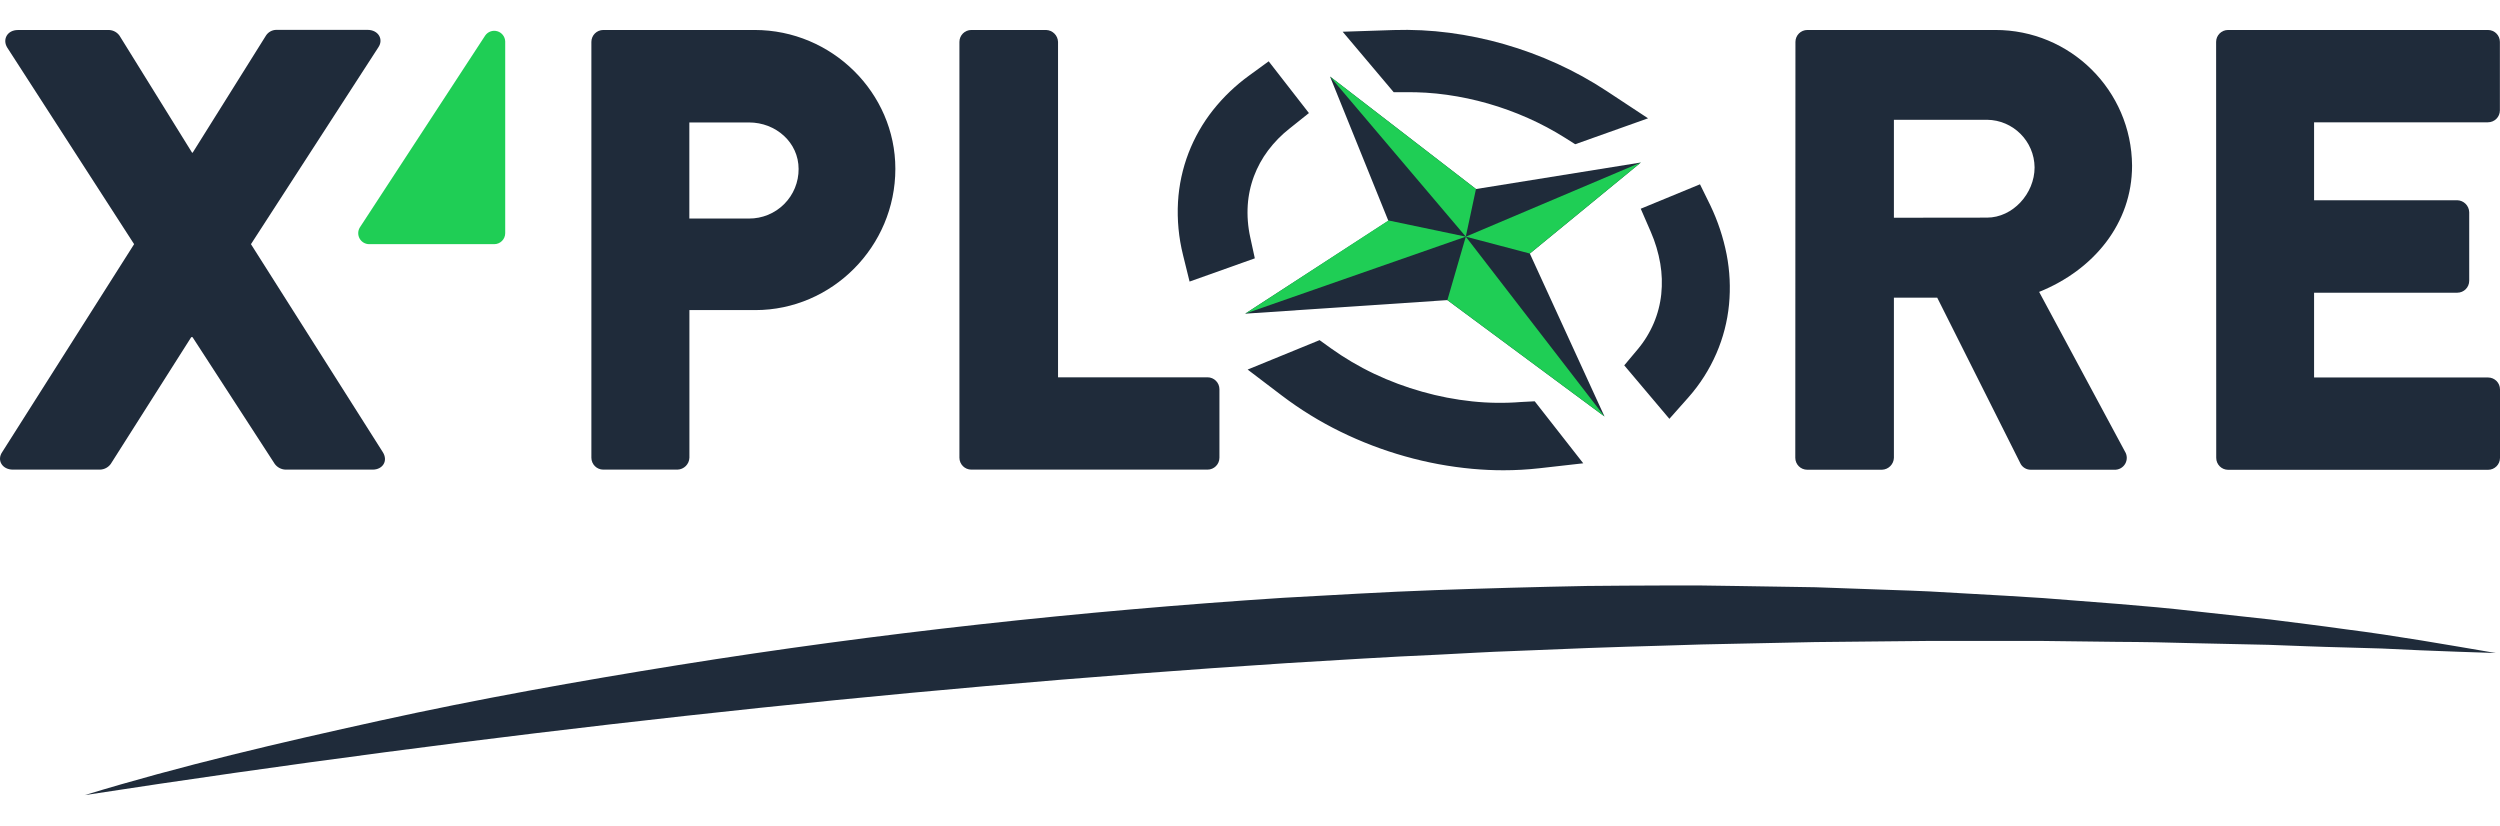
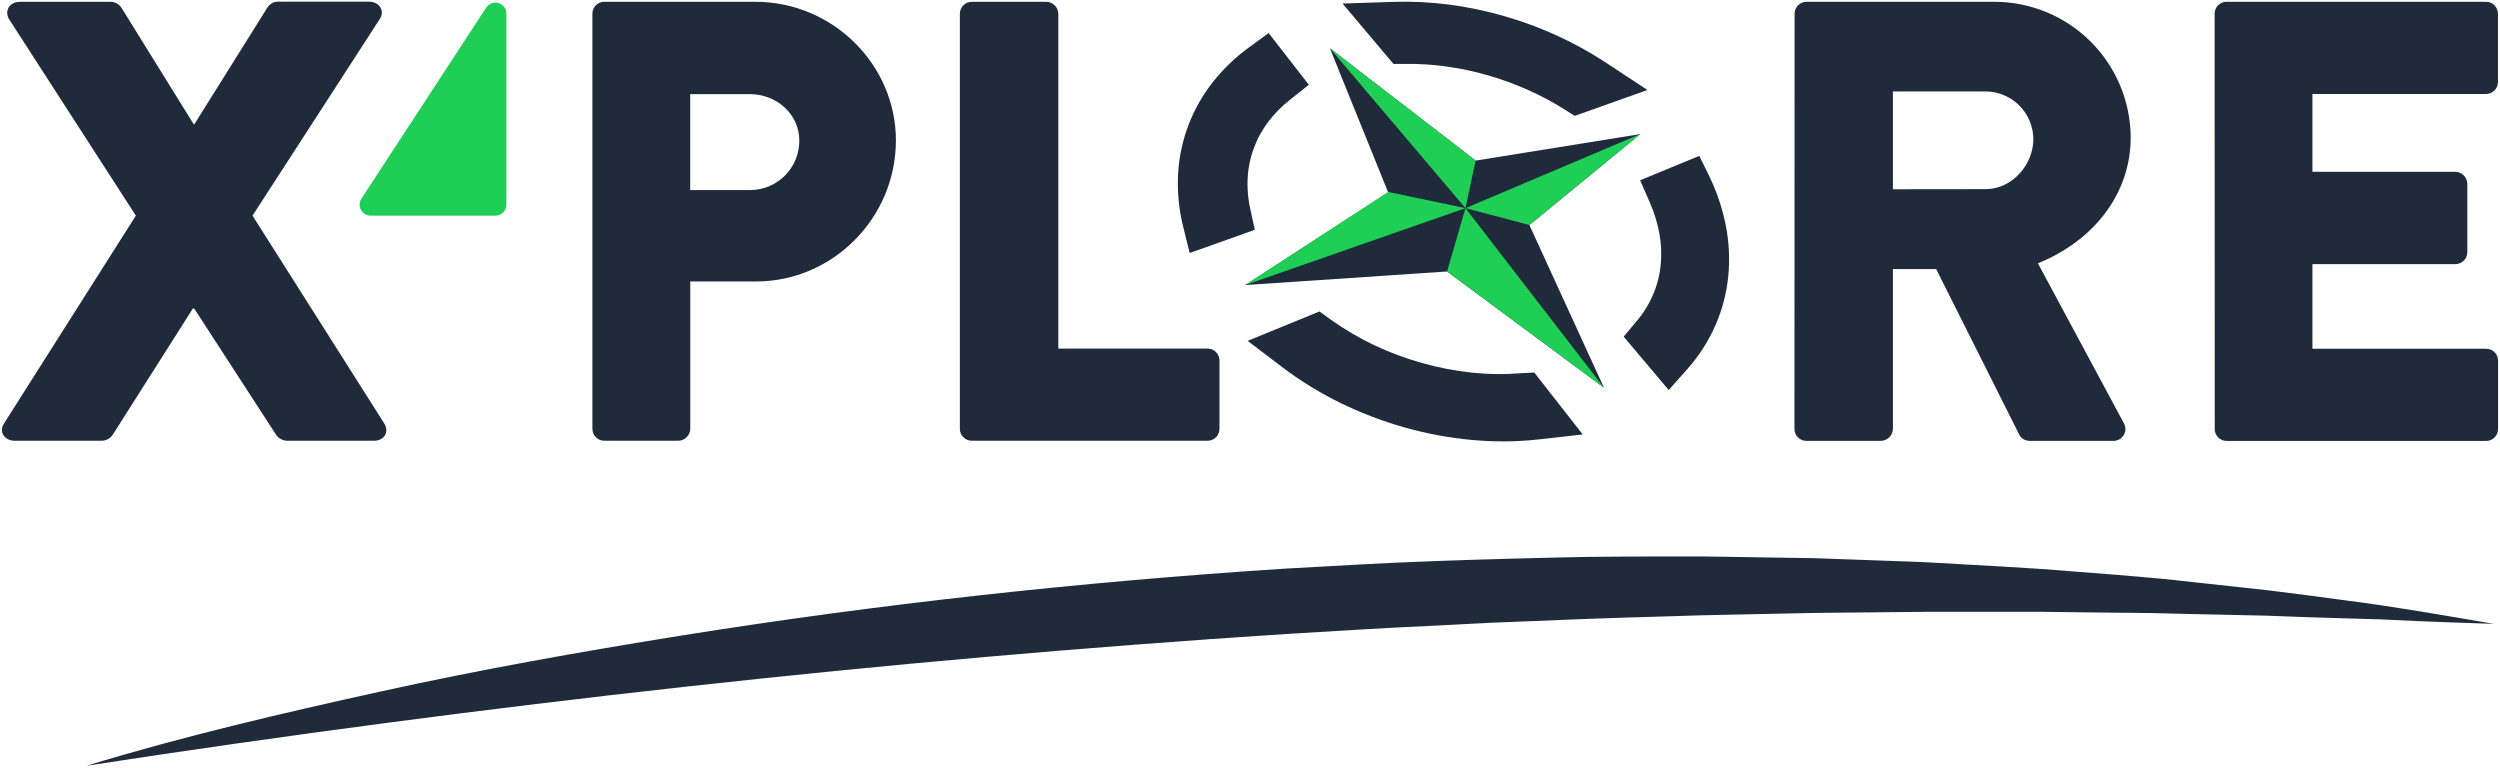
- <svg xmlns="http://www.w3.org/2000/svg" width="150" height="49.5" data-name="Calque 1" version="1.1" viewBox="0 0 682.94 209.05">
-   <defs>
-     <style>.cls-1,.cls-2{fill:#1f2b3a;}.cls-1{stroke:#1f2b3a;stroke-miterlimit:10;stroke-width:7.95px;}.cls-3{fill:#1fce55;}</style>
-   </defs>
-   <path class="cls-1" d="m423.72 12.85a100.27 100.27 0 0 0-13.87-5.11 98.42 98.42 0 0 0-14.41-3 90.67 90.67 0 0 0-14.6-0.72l-5.73 0.19 7.46 8.84h1.32a78.24 78.24 0 0 1 11.89 0.75 85.72 85.72 0 0 1 11.8 2.5 87.3 87.3 0 0 1 11.4 4.14 83.66 83.66 0 0 1 10.68 5.69l1.14 0.72 10.56-3.76-4.66-3.07a95.81 95.81 0 0 0-12.98-7.17z" />
-   <path class="cls-1" d="m467.77 62.1a51.92 51.92 0 0 0-4.13-12.44l-1.17-2.38-9 3.71 1.13 2.6a41.34 41.34 0 0 1 2.87 9.6 34.83 34.83 0 0 1 0.3 9.43 31.76 31.76 0 0 1-2.32 9 32.55 32.55 0 0 1-5.05 8.23l-1.5 1.79 7.21 8.54 2.13-2.4a41.32 41.32 0 0 0 7-11 40.17 40.17 0 0 0 3.13-12.11 43.94 43.94 0 0 0-0.6-12.57z" />
-   <path class="cls-1" d="m352.02 22.07-6.22-8-2.17 1.58a46.17 46.17 0 0 0-9.13 8.71 41.06 41.06 0 0 0-6.1 10.67 40.44 40.44 0 0 0-2.63 12.22 44.66 44.66 0 0 0 1.26 13.29l0.74 3 10.39-3.7-0.52-2.39a35.42 35.42 0 0 1-0.75-9.87 31.91 31.91 0 0 1 1.94-9 32.29 32.29 0 0 1 4.38-8 36.32 36.32 0 0 1 6.63-6.77z" />
-   <path class="cls-1" d="m415.83 105.62a76.09 76.09 0 0 1-14.08-0.18 85 85 0 0 1-14.3-2.76 87.19 87.19 0 0 1-13.76-5.14 81.66 81.66 0 0 1-12.5-7.37l-1.25-0.9-11.17 4.57 3.88 2.95a93.34 93.34 0 0 0 15.27 9.4 100.15 100.15 0 0 0 17 6.49 97.58 97.58 0 0 0 17.68 3.28q4.08 0.37 8.1 0.37a83.46 83.46 0 0 0 9.34-0.52l4.95-0.56-7.6-9.71z" />
-   <polygon class="cls-2" transform="translate(-158.53 -395.46)" points="561.73 438.94 521.86 408.21 537.8 447.63 498.68 472.99 553.92 469.28 596.84 501.07 576.44 456.56 606.77 431.69" />
-   <polygon class="cls-3" transform="translate(-158.53 -395.46)" points="537.82 447.52 498.68 472.99 558.95 451.95" />
-   <polygon class="cls-3" transform="translate(-158.53 -395.46)" points="561.73 438.94 521.86 408.21 558.95 451.95" />
-   <polygon class="cls-3" transform="translate(-158.53 -395.46)" points="576.44 456.56 606.77 431.69 558.95 451.95" />
-   <polygon class="cls-3" transform="translate(-158.53 -395.46)" points="553.92 469.28 596.84 501.07 558.95 451.95" />
-   <path class="cls-2" d="m23.137 209.05c26.48-8.09 53.47-14.36 80.5-20.32 27.03-5.96 54.32-10.81 81.66-15.21 54.7-8.76 109.85-14.76 165.16-18.37 13.84-0.75 27.67-1.61 41.52-2.1s27.71-0.87 41.56-1.14c6.93-0.1 13.86-0.08 20.79-0.13h10.39l10.39 0.15 20.78 0.33 20.78 0.74c3.46 0.13 6.92 0.22 10.38 0.4l10.38 0.59c6.92 0.4 13.83 0.75 20.74 1.23 13.81 1.12 27.63 2 41.4 3.59l20.65 2.26c6.87 0.88 13.74 1.71 20.59 2.68 13.73 1.74 27.37 4.17 41 6.48-6.92-0.18-13.83-0.5-20.73-0.75l-10.34-0.48-10.35-0.3c-6.9-0.16-13.79-0.46-20.68-0.71l-20.65-0.45-10.33-0.25c-3.44-0.08-6.89-0.07-10.33-0.11l-20.65-0.25h-31l-10.32 0.1-20.63 0.21-20.63 0.43-10.31 0.22-10.31 0.32c-6.87 0.22-13.74 0.37-20.61 0.65l-20.61 0.83c-6.87 0.22-13.73 0.67-20.6 1-13.74 0.58-27.45 1.5-41.18 2.3q-82.32 5.34-164.42 14.42-41 4.53-82 9.93-41 5.4-81.99 11.71z" />
-   <path class="cls-2" d="m36.637 58.54-34.66-53.7c-1.37-2.23 0-4.8 2.92-4.8h25a3.7 3.7 0 0 1 2.75 1.54l19.82 31.96h0.17l20.03-32a3.41 3.41 0 0 1 2.75-1.54h25c2.92 0 4.46 2.57 2.92 4.8l-34.78 53.74 36 56.79c1.54 2.4 0 4.8-2.75 4.8h-23.82a3.82 3.82 0 0 1-2.92-1.54l-22.48-34.66h-0.34l-22 34.66a3.76 3.76 0 0 1-2.92 1.54h-23.8c-2.92 0-4.46-2.57-2.92-4.8z" />
-   <path class="cls-2" d="m161.55 3.29a3.26 3.26 0 0 1 3.26-3.26h41.35c21.1 0 38.43 17.16 38.43 37.92 0 21.27-17.33 38.6-38.26 38.6h-18v40.32a3.37 3.37 0 0 1-3.26 3.26h-20.26a3.26 3.26 0 0 1-3.26-3.26zm43.06 48.25a13.47 13.47 0 0 0 13.55-13.55c0-7.21-6.18-12.7-13.55-12.7h-16.3v26.25z" />
-   <path class="cls-2" d="m262.09 3.29a3.26 3.26 0 0 1 3.26-3.26h20.42a3.37 3.37 0 0 1 3.26 3.26v91.62h40.83a3.26 3.26 0 0 1 3.26 3.26v18.7a3.26 3.26 0 0 1-3.26 3.26h-64.51a3.26 3.26 0 0 1-3.26-3.26z" />
-   <path class="cls-2" d="m490.47 3.29a3.26 3.26 0 0 1 3.26-3.26h51.3a37.31 37.31 0 0 1 37.4 37.06c0 15.78-10.47 28.48-25.39 34.49l23.43 43.58a3.25 3.25 0 0 1-2.92 5h-22.78a3.16 3.16 0 0 1-2.75-1.54l-22.82-45.47h-11.83v43.75a3.37 3.37 0 0 1-3.26 3.26h-20.42a3.26 3.26 0 0 1-3.26-3.26zm52.33 48c7 0 13-6.52 13-13.73a13.14 13.14 0 0 0-13-13h-25.43v26.76z" />
-   <path class="cls-2" d="m605.39 3.29a3.26 3.26 0 0 1 3.26-3.26h71a3.26 3.26 0 0 1 3.26 3.26v18.7a3.26 3.26 0 0 1-3.26 3.26h-47.5v21.29h39.12a3.37 3.37 0 0 1 3.26 3.26v18.74a3.26 3.26 0 0 1-3.26 3.26h-39.12v23.16h47.53a3.26 3.26 0 0 1 3.26 3.26v18.7a3.26 3.26 0 0 1-3.26 3.26h-71a3.26 3.26 0 0 1-3.26-3.26z" />
-   <path class="cls-3" d="m138.01 3.15v52.39a3 3 0 0 1-3 3h-34.2a3 3 0 0 1-2.49-4.6l34.23-52.4a3 3 0 0 1 5.46 1.61z" />
+ <svg xmlns="http://www.w3.org/2000/svg" width="684" height="210" viewBox="0 0 684 210" fill="none">
+   <path d="M424.25 13.31C419.759 11.268 415.123 9.56 410.38 8.2C405.658 6.842 400.841 5.839 395.97 5.2C391.131 4.568 386.248 4.327 381.37 4.48L375.64 4.67L383.1 13.51H384.42C388.397 13.457 392.371 13.708 396.31 14.26C400.297 14.815 404.24 15.651 408.11 16.76C412.001 17.874 415.811 19.257 419.51 20.9C423.203 22.536 426.772 24.438 430.19 26.59L431.33 27.31L441.89 23.55L437.23 20.48C433.095 17.758 428.755 15.361 424.25 13.31V13.31Z" fill="#1F2B3A" stroke="#1F2B3A" stroke-width="7.95" stroke-miterlimit="10" />
+   <path d="M468.3 62.56C467.454 58.255 466.067 54.075 464.17 50.12L463 47.74L454 51.45L455.13 54.05C456.472 57.122 457.436 60.346 458 63.65C458.527 66.765 458.628 69.938 458.3 73.08C457.972 76.177 457.19 79.21 455.98 82.08C454.715 85.059 453.013 87.833 450.93 90.31L449.43 92.1L456.64 100.64L458.77 98.24C461.671 94.967 464.033 91.254 465.77 87.24C467.439 83.391 468.495 79.305 468.9 75.13C469.304 70.933 469.102 66.7 468.3 62.56V62.56Z" fill="#1F2B3A" stroke="#1F2B3A" stroke-width="7.95" stroke-miterlimit="10" />
+   <path d="M352.55 22.53L346.33 14.53L344.16 16.11C340.732 18.582 337.66 21.513 335.03 24.82C332.473 28.05 330.416 31.648 328.93 35.49C327.425 39.402 326.538 43.525 326.3 47.71C326.052 52.178 326.476 56.658 327.56 61L328.3 64L338.69 60.3L338.17 57.91C337.459 54.671 337.207 51.349 337.42 48.04C337.628 44.962 338.282 41.931 339.36 39.04C340.434 36.18 341.909 33.486 343.74 31.04C345.645 28.503 347.874 26.227 350.37 24.27L352.55 22.53Z" fill="#1F2B3A" stroke="#1F2B3A" stroke-width="7.95" stroke-miterlimit="10" />
+   <path d="M416.36 106.08C411.671 106.455 406.958 106.395 402.28 105.9C397.443 105.391 392.659 104.467 387.98 103.14C383.257 101.817 378.654 100.097 374.22 98C369.843 95.919 365.66 93.453 361.72 90.63L360.47 89.73L349.3 94.3L353.18 97.25C357.957 100.866 363.07 104.014 368.45 106.65C373.908 109.325 379.598 111.497 385.45 113.14C391.23 114.775 397.148 115.873 403.13 116.42C405.85 116.667 408.55 116.79 411.23 116.79C414.351 116.791 417.469 116.618 420.57 116.27L425.52 115.71L417.92 106L416.36 106.08Z" fill="#1F2B3A" stroke="#1F2B3A" stroke-width="7.95" stroke-miterlimit="10" />
+   <path d="M418.44 61.56L448.77 36.69L403.73 43.94L363.86 13.21L379.8 52.63L340.68 77.99L395.92 74.28L438.84 106.07L418.44 61.56Z" fill="#1F2B3A" />
+   <path d="M340.68 77.99L400.95 56.95L379.82 52.52L340.68 77.99Z" fill="#1FCE55" />
+   <path d="M363.86 13.21L400.95 56.95L403.73 43.94L363.86 13.21Z" fill="#1FCE55" />
+   <path d="M448.77 36.69L400.95 56.95L418.44 61.56L448.77 36.69Z" fill="#1FCE55" />
+   <path d="M438.84 106.07L400.95 56.95L395.92 74.28L438.84 106.07Z" fill="#1FCE55" />
+   <path d="M23.67 209.51C50.15 201.42 77.14 195.15 104.17 189.19C131.2 183.23 158.49 178.38 185.83 173.98C240.53 165.22 295.68 159.22 350.99 155.61C364.83 154.86 378.66 154 392.51 153.51C406.36 153.02 420.22 152.64 434.07 152.37C441 152.27 447.93 152.29 454.86 152.24H465.25L475.64 152.39L496.42 152.72L517.2 153.46C520.66 153.59 524.12 153.68 527.58 153.86L537.96 154.45C544.88 154.85 551.79 155.2 558.7 155.68C572.51 156.8 586.33 157.68 600.1 159.27L620.75 161.53C627.62 162.41 634.49 163.24 641.34 164.21C655.07 165.95 668.71 168.38 682.34 170.69C675.42 170.51 668.51 170.19 661.61 169.94L651.27 169.46L640.92 169.16C634.02 169 627.13 168.7 620.24 168.45L599.59 168L589.26 167.75C585.82 167.67 582.37 167.68 578.93 167.64L558.28 167.39H527.28L516.96 167.49L496.33 167.7L475.7 168.13L465.39 168.35L455.08 168.67C448.21 168.89 441.34 169.04 434.47 169.32L413.86 170.15C406.99 170.37 400.13 170.82 393.26 171.15C379.52 171.73 365.81 172.65 352.08 173.45C297.2 177.01 242.393 181.817 187.66 187.87C160.327 190.89 132.993 194.2 105.66 197.8C78.327 201.4 50.997 205.303 23.67 209.51Z" fill="#1F2B3A" />
+   <path d="M37.17 59L2.51 5.3C1.14 3.07 2.51 0.5 5.43 0.5H30.43C30.974 0.538 31.502 0.696 31.977 0.962C32.453 1.229 32.863 1.597 33.18 2.04L53 34H53.17L73.2 2C73.501 1.541 73.908 1.161 74.386 0.893C74.865 0.625 75.401 0.476 75.95 0.46H100.95C103.87 0.46 105.41 3.03 103.87 5.26L69.09 59L105.09 115.79C106.63 118.19 105.09 120.59 102.34 120.59H78.52C77.949 120.568 77.39 120.418 76.885 120.152C76.38 119.885 75.941 119.509 75.6 119.05L53.12 84.39H52.78L30.78 119.05C30.442 119.512 30.004 119.891 29.498 120.158C28.992 120.424 28.432 120.572 27.86 120.59H4.06C1.14 120.59 -0.4 118.02 1.14 115.79L37.17 59Z" fill="#1F2B3A" />
+   <path d="M162.08 3.75C162.08 2.885 162.423 2.056 163.035 1.445C163.646 0.833 164.475 0.49 165.34 0.49H206.69C227.79 0.49 245.12 17.65 245.12 38.41C245.12 59.68 227.79 77.01 206.86 77.01H188.86V117.33C188.832 118.186 188.48 118.999 187.875 119.605C187.269 120.21 186.456 120.563 185.6 120.59H165.34C164.475 120.59 163.646 120.247 163.035 119.635C162.423 119.024 162.08 118.195 162.08 117.33V3.75ZM205.14 52C206.922 52.011 208.689 51.667 210.338 50.99C211.987 50.313 213.485 49.315 214.745 48.055C216.005 46.795 217.003 45.297 217.68 43.648C218.357 41.999 218.701 40.232 218.69 38.45C218.69 31.24 212.51 25.75 205.14 25.75H188.84V52H205.14Z" fill="#1F2B3A" />
+   <path d="M262.62 3.75C262.62 2.885 262.963 2.056 263.575 1.445C264.186 0.833 265.015 0.49 265.88 0.49H286.3C287.156 0.517 287.969 0.87 288.575 1.475C289.18 2.081 289.532 2.894 289.56 3.75V95.37H330.39C331.255 95.37 332.084 95.713 332.695 96.325C333.307 96.936 333.65 97.765 333.65 98.63V117.33C333.65 118.195 333.307 119.024 332.695 119.635C332.084 120.247 331.255 120.59 330.39 120.59H265.88C265.015 120.59 264.186 120.247 263.575 119.635C262.963 119.024 262.62 118.195 262.62 117.33V3.75Z" fill="#1F2B3A" />
+   <path d="M491 3.75C491 2.885 491.343 2.056 491.955 1.445C492.566 0.833 493.395 0.49 494.26 0.49H545.56C555.428 0.466 564.903 4.352 571.912 11.297C578.921 18.243 582.894 27.683 582.96 37.55C582.96 53.33 572.49 66.03 557.57 72.04L581 115.62C581.324 116.124 581.501 116.708 581.514 117.307C581.527 117.906 581.373 118.497 581.071 119.014C580.769 119.532 580.33 119.955 579.802 120.239C579.274 120.522 578.678 120.654 578.08 120.62H555.3C554.747 120.626 554.202 120.488 553.719 120.217C553.237 119.947 552.833 119.555 552.55 119.08L529.73 73.61H517.9V117.36C517.872 118.216 517.52 119.029 516.915 119.635C516.309 120.24 515.496 120.592 514.64 120.62H494.22C493.355 120.62 492.526 120.277 491.915 119.665C491.303 119.054 490.96 118.225 490.96 117.36L491 3.75ZM543.33 51.75C550.33 51.75 556.33 45.23 556.33 38.02C556.294 34.584 554.912 31.298 552.482 28.868C550.052 26.438 546.766 25.056 543.33 25.02H517.9V51.78L543.33 51.75Z" fill="#1F2B3A" />
+   <path d="M605.92 3.75C605.92 2.885 606.263 2.056 606.875 1.445C607.486 0.833 608.315 0.49 609.18 0.49H680.18C681.045 0.49 681.874 0.833 682.485 1.445C683.096 2.056 683.44 2.885 683.44 3.75V22.45C683.44 23.315 683.096 24.144 682.485 24.755C681.874 25.366 681.045 25.71 680.18 25.71H632.68V47H671.8C672.656 47.028 673.469 47.38 674.075 47.985C674.68 48.591 675.032 49.404 675.06 50.26V69C675.06 69.865 674.716 70.694 674.105 71.305C673.494 71.916 672.665 72.26 671.8 72.26H632.68V95.42H680.21C681.075 95.42 681.904 95.763 682.515 96.375C683.127 96.986 683.47 97.815 683.47 98.68V117.38C683.47 118.245 683.127 119.074 682.515 119.685C681.904 120.297 681.075 120.64 680.21 120.64H609.21C608.345 120.64 607.516 120.297 606.905 119.685C606.293 119.074 605.95 118.245 605.95 117.38L605.92 3.75Z" fill="#1F2B3A" />
+   <path d="M138.54 3.61V56C138.54 56.796 138.224 57.559 137.661 58.121C137.099 58.684 136.336 59 135.54 59H101.34C100.808 58.992 100.287 58.842 99.832 58.565C99.376 58.289 99.003 57.897 98.749 57.428C98.496 56.96 98.371 56.433 98.389 55.901C98.407 55.368 98.566 54.85 98.85 54.4L133.08 2C133.44 1.483 133.953 1.093 134.547 0.884C135.142 0.675 135.786 0.659 136.39 0.837C136.994 1.015 137.527 1.379 137.913 1.876C138.299 2.374 138.518 2.981 138.54 3.61V3.61Z" fill="#1FCE55" />
</svg>
